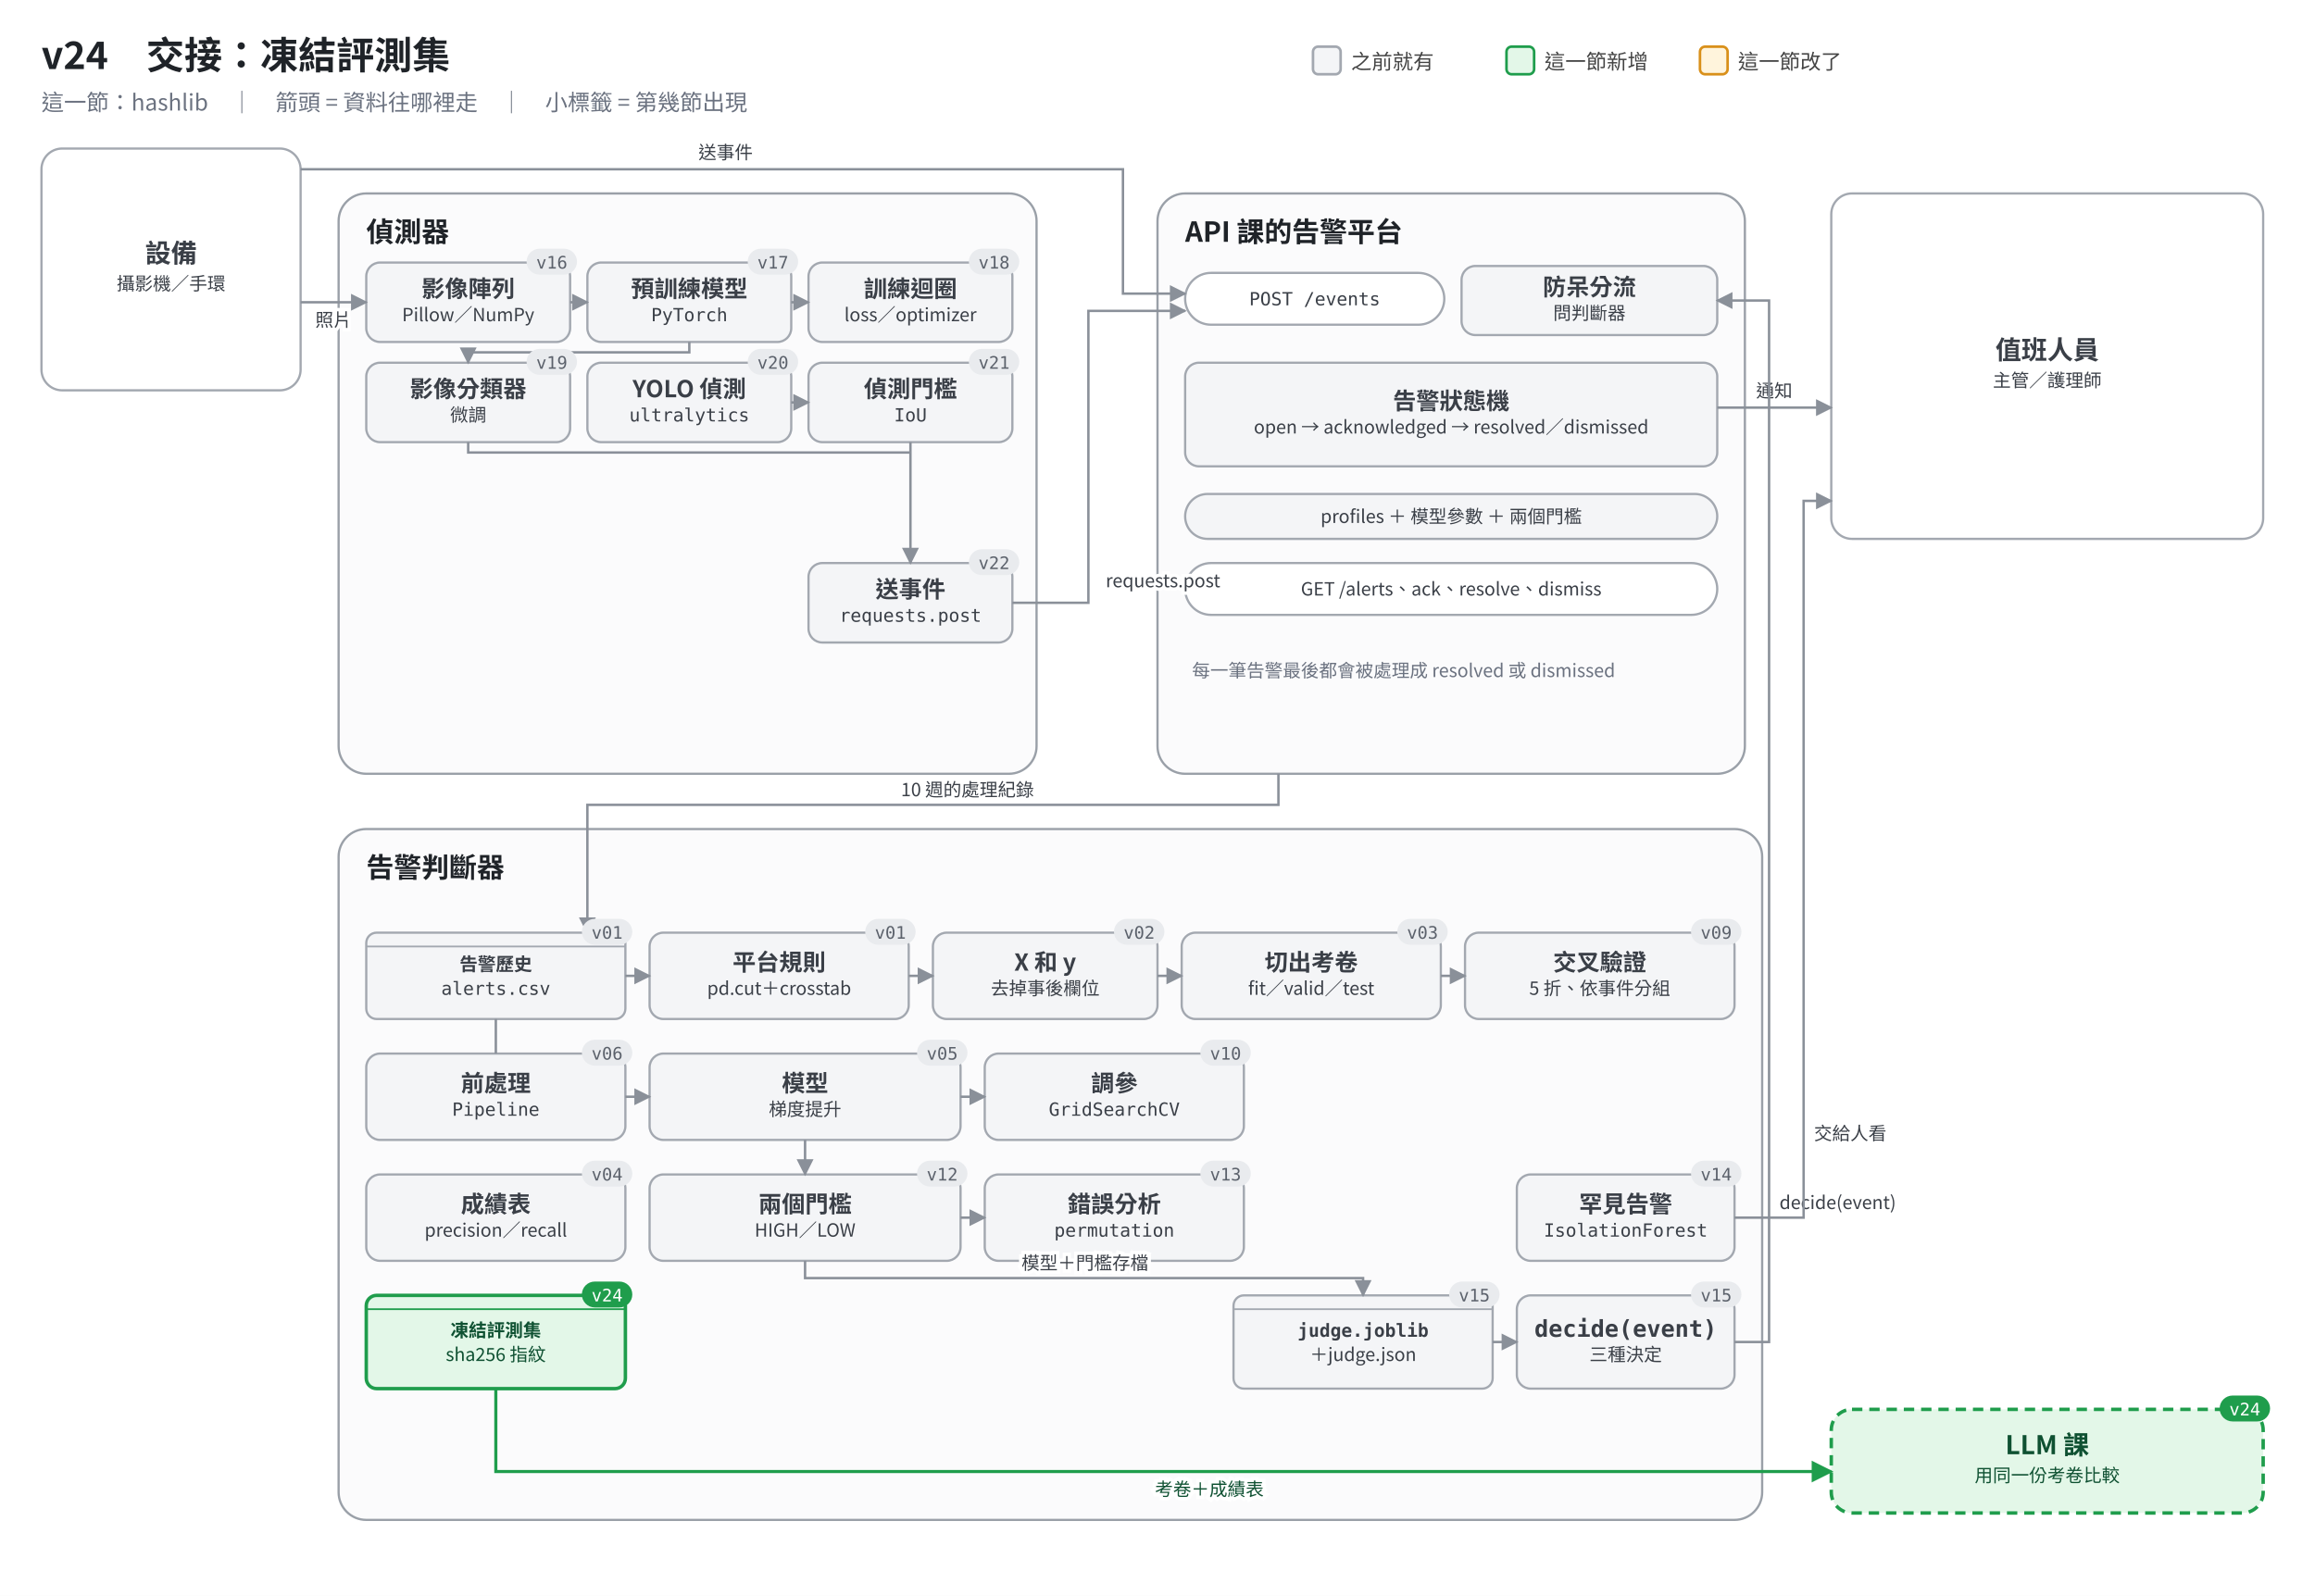
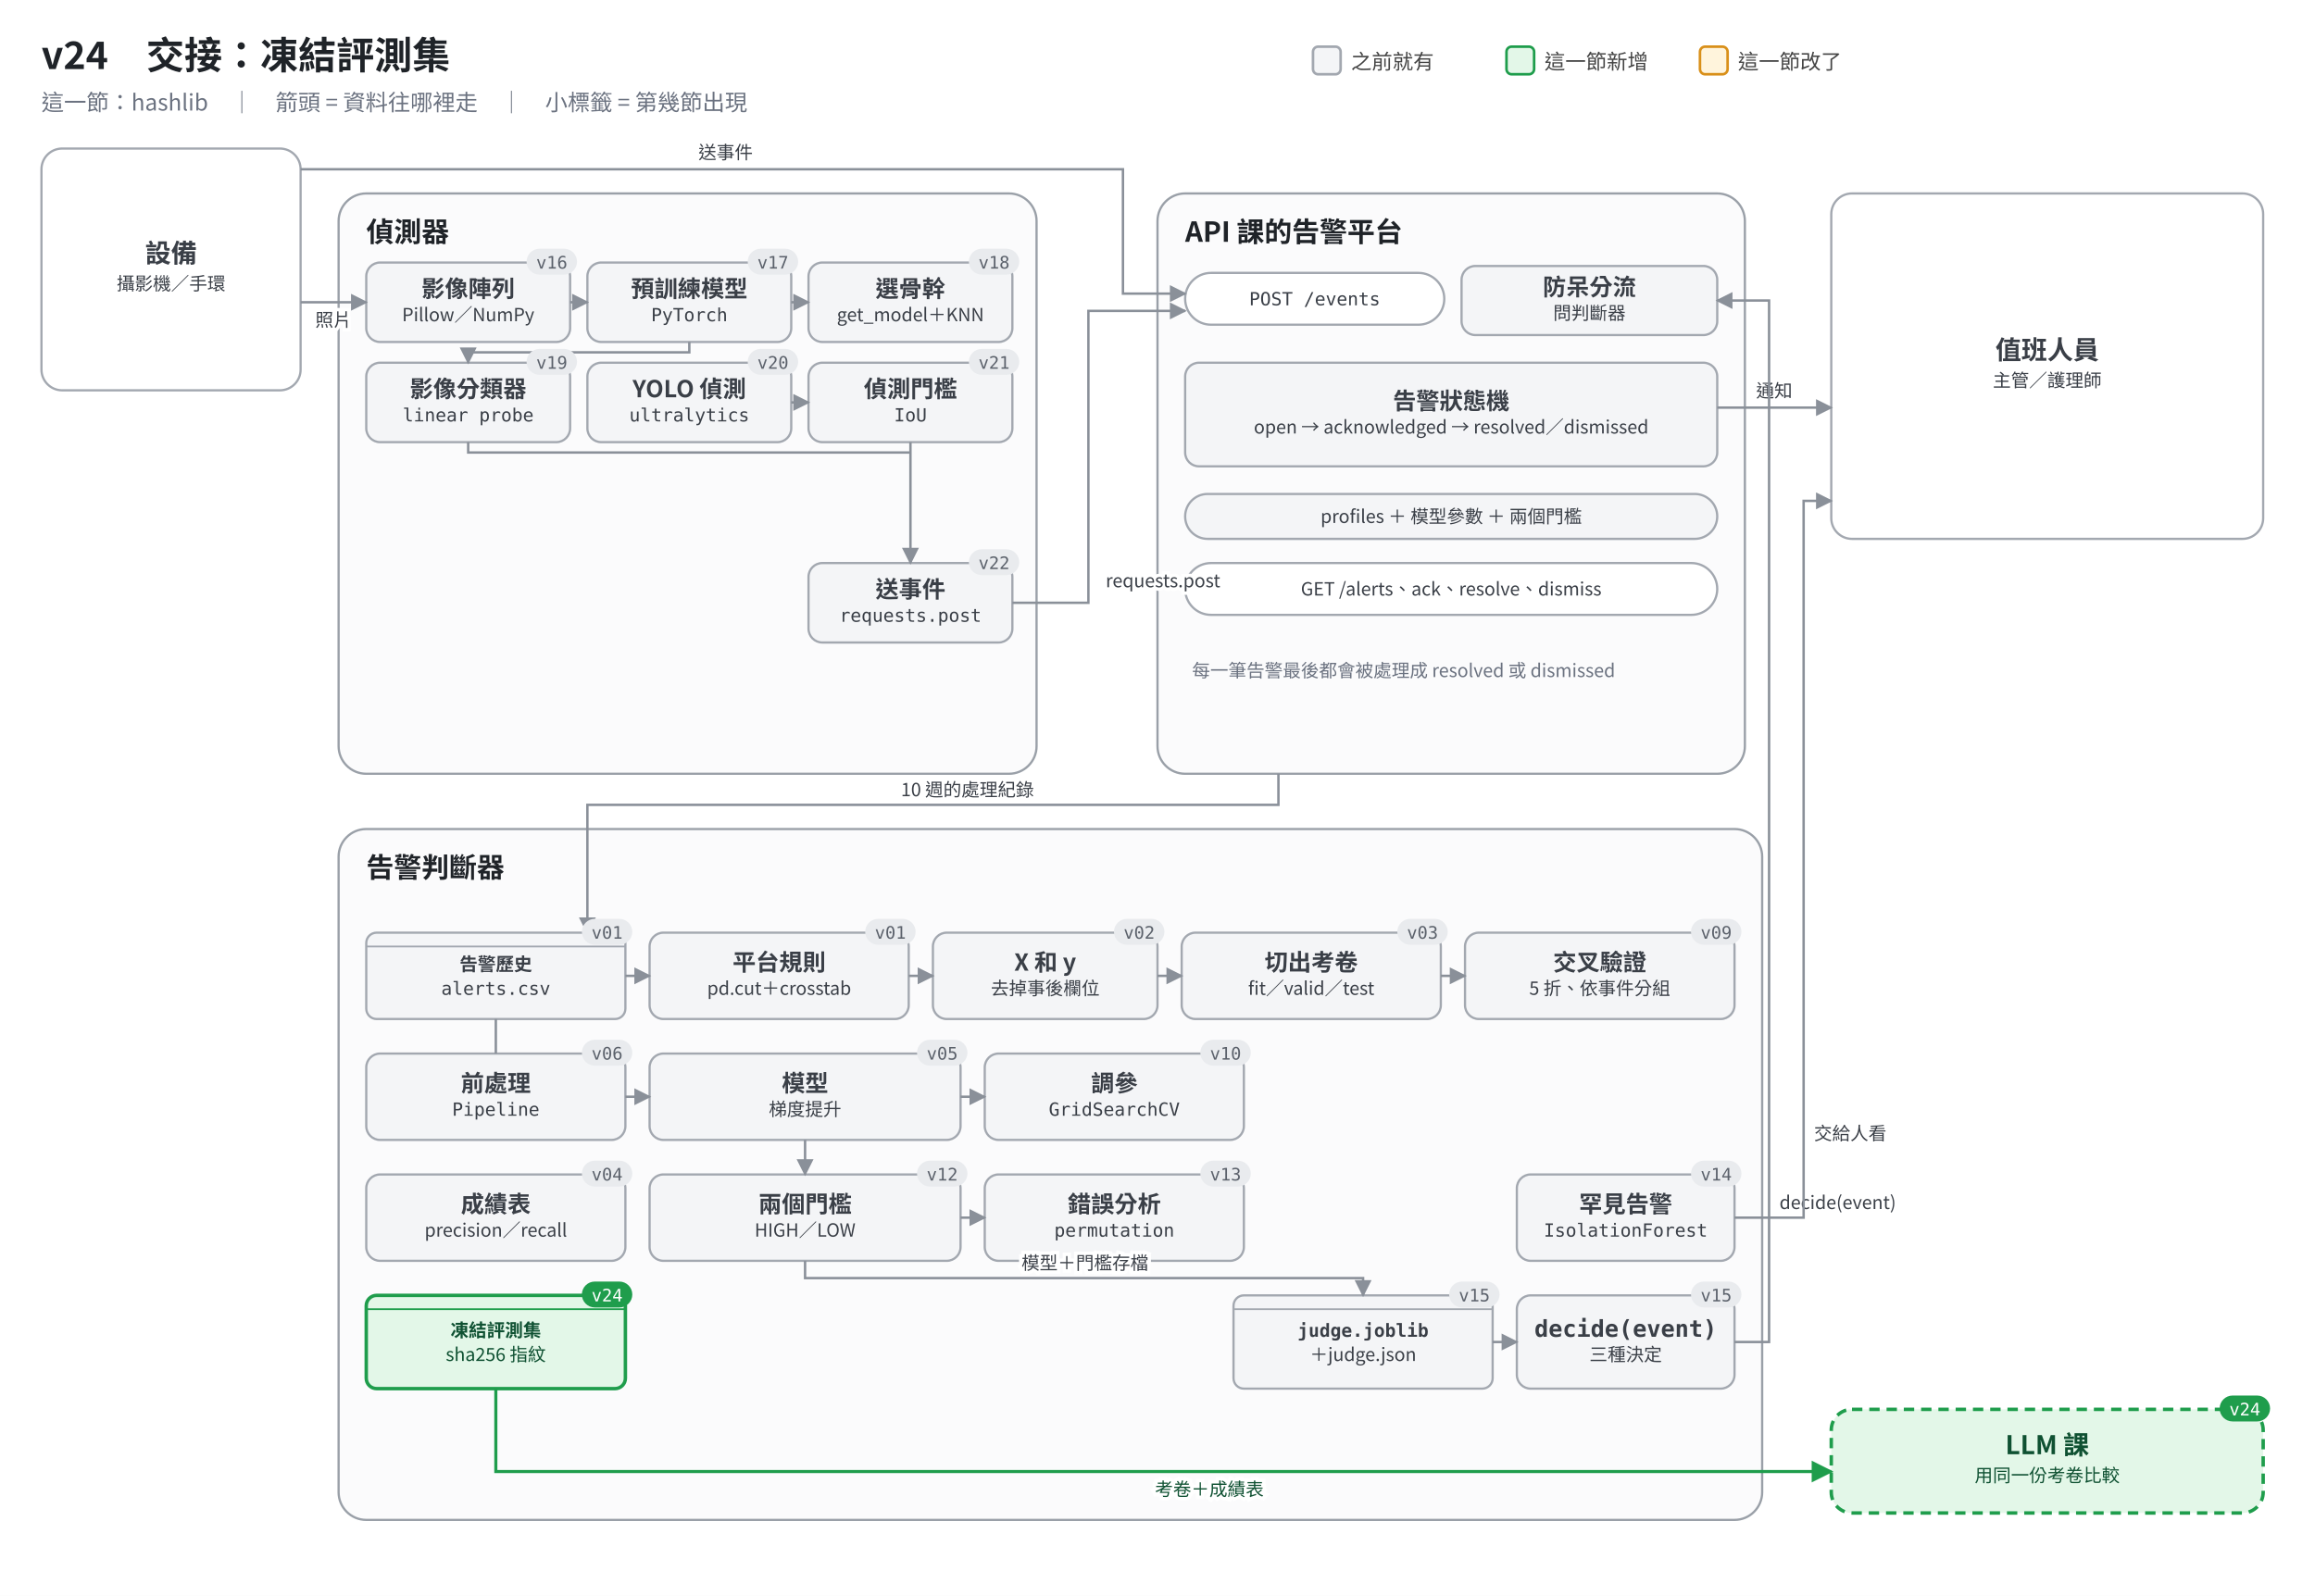
<svg xmlns="http://www.w3.org/2000/svg" viewBox="0 0 1340 924" width="1340" height="924">
  <defs>
    <marker id="arr-old" viewBox="0 0 10 10" refX="9" refY="5" markerWidth="7" markerHeight="7" orient="auto-start-reverse">
      <path d="M0,0 L10,5 L0,10 z" fill="#8a9099" />
    </marker>
    <marker id="arr-new" viewBox="0 0 10 10" refX="9" refY="5" markerWidth="7" markerHeight="7" orient="auto-start-reverse">
      <path d="M0,0 L10,5 L0,10 z" fill="#1f9d4c" />
    </marker>
    <marker id="arr-changed" viewBox="0 0 10 10" refX="9" refY="5" markerWidth="7" markerHeight="7" orient="auto-start-reverse">
      <path d="M0,0 L10,5 L0,10 z" fill="#d9901a" />
    </marker>
    <marker id="arr-error" viewBox="0 0 10 10" refX="9" refY="5" markerWidth="7" markerHeight="7" orient="auto-start-reverse">
      <path d="M0,0 L10,5 L0,10 z" fill="#d33a3a" />
    </marker>
  </defs>
  <rect width="1340" height="924" fill="#ffffff" />
  <text x="24" y="40" font-family="'PingFang TC','Noto Sans TC','Noto Sans CJK TC','Microsoft JhengHei',sans-serif" font-size="22" fill="#1f2328" font-weight="bold" text-anchor="start">v24　交接：凍結評測集</text>
  <text x="24" y="64" font-family="'PingFang TC','Noto Sans TC','Noto Sans CJK TC','Microsoft JhengHei',sans-serif" font-size="13" fill="#6b7280" font-weight="normal" text-anchor="start">這一節：hashlib　｜　箭頭 = 資料往哪裡走　｜　小標籤 = 第幾節出現</text>
  <rect x="760" y="27" width="16" height="16" rx="3" fill="#f4f5f7" stroke="#a3a8b0" stroke-width="1.5" />
  <text x="782" y="40" font-family="'PingFang TC','Noto Sans TC','Noto Sans CJK TC','Microsoft JhengHei',sans-serif" font-size="12" fill="#444" font-weight="normal" text-anchor="start">之前就有</text>
  <rect x="872" y="27" width="16" height="16" rx="3" fill="#e3f7e8" stroke="#1f9d4c" stroke-width="1.5" />
  <text x="894" y="40" font-family="'PingFang TC','Noto Sans TC','Noto Sans CJK TC','Microsoft JhengHei',sans-serif" font-size="12" fill="#444" font-weight="normal" text-anchor="start">這一節新增</text>
  <rect x="984" y="27" width="16" height="16" rx="3" fill="#fff4dc" stroke="#d9901a" stroke-width="1.5" />
  <text x="1006" y="40" font-family="'PingFang TC','Noto Sans TC','Noto Sans CJK TC','Microsoft JhengHei',sans-serif" font-size="12" fill="#444" font-weight="normal" text-anchor="start">這一節改了</text>
  <rect x="670" y="112" width="340" height="336" rx="16" fill="#fbfbfc" stroke="#9aa0a8" stroke-width="1.3" />
  <text x="686" y="140" font-family="'PingFang TC','Noto Sans TC','Noto Sans CJK TC','Microsoft JhengHei',sans-serif" font-size="16" fill="#1f2328" font-weight="bold" text-anchor="start">API 課的告警平台</text>
  <rect x="196" y="112" width="404" height="336" rx="16" fill="#fbfbfc" stroke="#9aa0a8" stroke-width="1.3" />
  <text x="212" y="140" font-family="'PingFang TC','Noto Sans TC','Noto Sans CJK TC','Microsoft JhengHei',sans-serif" font-size="16" fill="#1f2328" font-weight="bold" text-anchor="start">偵測器</text>
  <rect x="196" y="480" width="824" height="400" rx="16" fill="#fbfbfc" stroke="#9aa0a8" stroke-width="1.3" />
  <text x="212" y="508" font-family="'PingFang TC','Noto Sans TC','Noto Sans CJK TC','Microsoft JhengHei',sans-serif" font-size="16" fill="#1f2328" font-weight="bold" text-anchor="start">告警判斷器</text>
  <rect x="24" y="86" width="150" height="140" rx="12" fill="#ffffff" stroke="#a3a8b0" stroke-width="1.3" />
  <text x="99" y="152" font-family="'PingFang TC','Noto Sans TC','Noto Sans CJK TC','Microsoft JhengHei',sans-serif" font-size="15" fill="#3a3f47" font-weight="bold" text-anchor="middle">設備</text>
  <text x="99" y="168" font-family="'PingFang TC','Noto Sans TC','Noto Sans CJK TC','Microsoft JhengHei',sans-serif" font-size="10.5" fill="#3a3f47" font-weight="normal" text-anchor="middle">攝影機／手環</text>
  <rect x="212" y="152" width="118" height="46" rx="8" fill="#f4f5f7" stroke="#a3a8b0" stroke-width="1.3" />
  <text x="271" y="172" font-family="'PingFang TC','Noto Sans TC','Noto Sans CJK TC','Microsoft JhengHei',sans-serif" font-size="13.5" fill="#3a3f47" font-weight="bold" text-anchor="middle">影像陣列</text>
  <text x="271" y="186" font-family="'PingFang TC','Noto Sans TC','Noto Sans CJK TC','Microsoft JhengHei',sans-serif" font-size="10.5" fill="#3a3f47" font-weight="normal" text-anchor="middle">Pillow／NumPy</text>
  <rect x="340" y="152" width="118" height="46" rx="8" fill="#f4f5f7" stroke="#a3a8b0" stroke-width="1.3" />
  <text x="399" y="172" font-family="'PingFang TC','Noto Sans TC','Noto Sans CJK TC','Microsoft JhengHei',sans-serif" font-size="13.5" fill="#3a3f47" font-weight="bold" text-anchor="middle">預訓練模型</text>
  <text x="399" y="186" font-family="'SF Mono',Menlo,Consolas,'DejaVu Sans Mono',monospace" font-size="10.5" fill="#3a3f47" font-weight="normal" text-anchor="middle">PyTorch</text>
  <rect x="468" y="152" width="118" height="46" rx="8" fill="#f4f5f7" stroke="#a3a8b0" stroke-width="1.3" />
-   <text x="527" y="172" font-family="'PingFang TC','Noto Sans TC','Noto Sans CJK TC','Microsoft JhengHei',sans-serif" font-size="13.5" fill="#3a3f47" font-weight="bold" text-anchor="middle">訓練迴圈</text>
-   <text x="527" y="186" font-family="'PingFang TC','Noto Sans TC','Noto Sans CJK TC','Microsoft JhengHei',sans-serif" font-size="10.5" fill="#3a3f47" font-weight="normal" text-anchor="middle">loss／optimizer</text>
+   <text x="527" y="172" font-family="'PingFang TC','Noto Sans TC','Noto Sans CJK TC','Microsoft JhengHei',sans-serif" font-size="13.5" fill="#3a3f47" font-weight="bold" text-anchor="middle">選骨幹</text>
+   <text x="527" y="186" font-family="'PingFang TC','Noto Sans TC','Noto Sans CJK TC','Microsoft JhengHei',sans-serif" font-size="10.5" fill="#3a3f47" font-weight="normal" text-anchor="middle">get_model＋KNN</text>
  <rect x="212" y="210" width="118" height="46" rx="8" fill="#f4f5f7" stroke="#a3a8b0" stroke-width="1.3" />
  <text x="271" y="230" font-family="'PingFang TC','Noto Sans TC','Noto Sans CJK TC','Microsoft JhengHei',sans-serif" font-size="13.5" fill="#3a3f47" font-weight="bold" text-anchor="middle">影像分類器</text>
-   <text x="271" y="244" font-family="'PingFang TC','Noto Sans TC','Noto Sans CJK TC','Microsoft JhengHei',sans-serif" font-size="10.5" fill="#3a3f47" font-weight="normal" text-anchor="middle">微調</text>
+   <text x="271" y="244" font-family="'SF Mono',Menlo,Consolas,'DejaVu Sans Mono',monospace" font-size="10.5" fill="#3a3f47" font-weight="normal" text-anchor="middle">linear probe</text>
  <rect x="340" y="210" width="118" height="46" rx="8" fill="#f4f5f7" stroke="#a3a8b0" stroke-width="1.3" />
  <text x="399" y="230" font-family="'PingFang TC','Noto Sans TC','Noto Sans CJK TC','Microsoft JhengHei',sans-serif" font-size="13.5" fill="#3a3f47" font-weight="bold" text-anchor="middle">YOLO 偵測</text>
  <text x="399" y="244" font-family="'SF Mono',Menlo,Consolas,'DejaVu Sans Mono',monospace" font-size="10.5" fill="#3a3f47" font-weight="normal" text-anchor="middle">ultralytics</text>
  <rect x="468" y="210" width="118" height="46" rx="8" fill="#f4f5f7" stroke="#a3a8b0" stroke-width="1.3" />
  <text x="527" y="230" font-family="'PingFang TC','Noto Sans TC','Noto Sans CJK TC','Microsoft JhengHei',sans-serif" font-size="13.5" fill="#3a3f47" font-weight="bold" text-anchor="middle">偵測門檻</text>
  <text x="527" y="244" font-family="'SF Mono',Menlo,Consolas,'DejaVu Sans Mono',monospace" font-size="10.5" fill="#3a3f47" font-weight="normal" text-anchor="middle">IoU</text>
  <rect x="468" y="326" width="118" height="46" rx="8" fill="#f4f5f7" stroke="#a3a8b0" stroke-width="1.3" />
  <text x="527" y="346" font-family="'PingFang TC','Noto Sans TC','Noto Sans CJK TC','Microsoft JhengHei',sans-serif" font-size="13.5" fill="#3a3f47" font-weight="bold" text-anchor="middle">送事件</text>
  <text x="527" y="360" font-family="'SF Mono',Menlo,Consolas,'DejaVu Sans Mono',monospace" font-size="10.5" fill="#3a3f47" font-weight="normal" text-anchor="middle">requests.post</text>
  <rect x="686" y="158" width="150" height="30" rx="15" fill="#ffffff" stroke="#a3a8b0" stroke-width="1.3" />
  <text x="761" y="176.78" font-family="'SF Mono',Menlo,Consolas,'DejaVu Sans Mono',monospace" font-size="10.5" fill="#3a3f47" font-weight="normal" text-anchor="middle">POST /events</text>
  <rect x="846" y="154" width="148" height="40" rx="8" fill="#f4f5f7" stroke="#a3a8b0" stroke-width="1.3" />
  <text x="920" y="171" font-family="'PingFang TC','Noto Sans TC','Noto Sans CJK TC','Microsoft JhengHei',sans-serif" font-size="13.5" fill="#3a3f47" font-weight="bold" text-anchor="middle">防呆分流</text>
  <text x="920" y="185" font-family="'PingFang TC','Noto Sans TC','Noto Sans CJK TC','Microsoft JhengHei',sans-serif" font-size="10.5" fill="#3a3f47" font-weight="normal" text-anchor="middle">問判斷器</text>
  <rect x="686" y="210" width="308" height="60" rx="8" fill="#f4f5f7" stroke="#a3a8b0" stroke-width="1.3" />
  <text x="840" y="237" font-family="'PingFang TC','Noto Sans TC','Noto Sans CJK TC','Microsoft JhengHei',sans-serif" font-size="13.5" fill="#3a3f47" font-weight="bold" text-anchor="middle">告警狀態機</text>
  <text x="840" y="251" font-family="'PingFang TC','Noto Sans TC','Noto Sans CJK TC','Microsoft JhengHei',sans-serif" font-size="10.5" fill="#3a3f47" font-weight="normal" text-anchor="middle">open → acknowledged → resolved／dismissed</text>
  <rect x="686" y="286" width="308" height="26" rx="13" fill="#f4f5f7" stroke="#a3a8b0" stroke-width="1.3" />
  <text x="840" y="302.78" font-family="'PingFang TC','Noto Sans TC','Noto Sans CJK TC','Microsoft JhengHei',sans-serif" font-size="10.5" fill="#3a3f47" font-weight="normal" text-anchor="middle">profiles ＋ 模型參數 ＋ 兩個門檻</text>
  <rect x="686" y="326" width="308" height="30" rx="15" fill="#ffffff" stroke="#a3a8b0" stroke-width="1.3" />
  <text x="840" y="344.78" font-family="'PingFang TC','Noto Sans TC','Noto Sans CJK TC','Microsoft JhengHei',sans-serif" font-size="10.5" fill="#3a3f47" font-weight="normal" text-anchor="middle">GET /alerts、ack、resolve、dismiss</text>
  <text x="690" y="392" font-family="'PingFang TC','Noto Sans TC','Noto Sans CJK TC','Microsoft JhengHei',sans-serif" font-size="10.5" fill="#6b7280" font-weight="normal" text-anchor="start">每一筆告警最後都會被處理成 resolved 或 dismissed</text>
  <rect x="1060" y="112" width="250" height="200" rx="12" fill="#ffffff" stroke="#a3a8b0" stroke-width="1.3" />
  <text x="1185" y="208" font-family="'PingFang TC','Noto Sans TC','Noto Sans CJK TC','Microsoft JhengHei',sans-serif" font-size="15" fill="#3a3f47" font-weight="bold" text-anchor="middle">值班人員</text>
  <text x="1185" y="224" font-family="'PingFang TC','Noto Sans TC','Noto Sans CJK TC','Microsoft JhengHei',sans-serif" font-size="10.5" fill="#3a3f47" font-weight="normal" text-anchor="middle">主管／護理師</text>
  <rect x="1060" y="816" width="250" height="60" rx="12" fill="#e3f7e8" stroke="#1f9d4c" stroke-width="2" stroke-dasharray="6 4" />
  <text x="1185" y="842" font-family="'PingFang TC','Noto Sans TC','Noto Sans CJK TC','Microsoft JhengHei',sans-serif" font-size="15" fill="#0f5132" font-weight="bold" text-anchor="middle">LLM 課</text>
  <text x="1185" y="858" font-family="'PingFang TC','Noto Sans TC','Noto Sans CJK TC','Microsoft JhengHei',sans-serif" font-size="10.5" fill="#0f5132" font-weight="normal" text-anchor="middle">用同一份考卷比較</text>
  <rect x="212" y="540" width="150" height="50" rx="6" fill="#f4f5f7" stroke="#a3a8b0" stroke-width="1.3" />
  <path d="M212,548 h150" stroke="#a3a8b0" stroke-width="1" />
  <text x="287" y="562" font-family="'PingFang TC','Noto Sans TC','Noto Sans CJK TC','Microsoft JhengHei',sans-serif" font-size="10.5" fill="#3a3f47" font-weight="bold" text-anchor="middle">告警歷史</text>
  <text x="287" y="576" font-family="'SF Mono',Menlo,Consolas,'DejaVu Sans Mono',monospace" font-size="10.5" fill="#3a3f47" font-weight="normal" text-anchor="middle">alerts.csv</text>
  <rect x="376" y="540" width="150" height="50" rx="8" fill="#f4f5f7" stroke="#a3a8b0" stroke-width="1.3" />
  <text x="451" y="562" font-family="'PingFang TC','Noto Sans TC','Noto Sans CJK TC','Microsoft JhengHei',sans-serif" font-size="13.5" fill="#3a3f47" font-weight="bold" text-anchor="middle">平台規則</text>
  <text x="451" y="576" font-family="'PingFang TC','Noto Sans TC','Noto Sans CJK TC','Microsoft JhengHei',sans-serif" font-size="10.5" fill="#3a3f47" font-weight="normal" text-anchor="middle">pd.cut＋crosstab</text>
  <rect x="540" y="540" width="130" height="50" rx="8" fill="#f4f5f7" stroke="#a3a8b0" stroke-width="1.3" />
  <text x="605" y="562" font-family="'PingFang TC','Noto Sans TC','Noto Sans CJK TC','Microsoft JhengHei',sans-serif" font-size="13.5" fill="#3a3f47" font-weight="bold" text-anchor="middle">X 和 y</text>
  <text x="605" y="576" font-family="'PingFang TC','Noto Sans TC','Noto Sans CJK TC','Microsoft JhengHei',sans-serif" font-size="10.5" fill="#3a3f47" font-weight="normal" text-anchor="middle">去掉事後欄位</text>
  <rect x="684" y="540" width="150" height="50" rx="8" fill="#f4f5f7" stroke="#a3a8b0" stroke-width="1.3" />
  <text x="759" y="562" font-family="'PingFang TC','Noto Sans TC','Noto Sans CJK TC','Microsoft JhengHei',sans-serif" font-size="13.5" fill="#3a3f47" font-weight="bold" text-anchor="middle">切出考卷</text>
  <text x="759" y="576" font-family="'PingFang TC','Noto Sans TC','Noto Sans CJK TC','Microsoft JhengHei',sans-serif" font-size="10.5" fill="#3a3f47" font-weight="normal" text-anchor="middle">fit／valid／test</text>
  <rect x="848" y="540" width="156" height="50" rx="8" fill="#f4f5f7" stroke="#a3a8b0" stroke-width="1.3" />
  <text x="926" y="562" font-family="'PingFang TC','Noto Sans TC','Noto Sans CJK TC','Microsoft JhengHei',sans-serif" font-size="13.5" fill="#3a3f47" font-weight="bold" text-anchor="middle">交叉驗證</text>
  <text x="926" y="576" font-family="'PingFang TC','Noto Sans TC','Noto Sans CJK TC','Microsoft JhengHei',sans-serif" font-size="10.5" fill="#3a3f47" font-weight="normal" text-anchor="middle">5 折、依事件分組</text>
  <rect x="212" y="610" width="150" height="50" rx="8" fill="#f4f5f7" stroke="#a3a8b0" stroke-width="1.3" />
  <text x="287" y="632" font-family="'PingFang TC','Noto Sans TC','Noto Sans CJK TC','Microsoft JhengHei',sans-serif" font-size="13.5" fill="#3a3f47" font-weight="bold" text-anchor="middle">前處理</text>
  <text x="287" y="646" font-family="'SF Mono',Menlo,Consolas,'DejaVu Sans Mono',monospace" font-size="10.5" fill="#3a3f47" font-weight="normal" text-anchor="middle">Pipeline</text>
  <rect x="376" y="610" width="180" height="50" rx="8" fill="#f4f5f7" stroke="#a3a8b0" stroke-width="1.3" />
  <text x="466" y="632" font-family="'PingFang TC','Noto Sans TC','Noto Sans CJK TC','Microsoft JhengHei',sans-serif" font-size="13.5" fill="#3a3f47" font-weight="bold" text-anchor="middle">模型</text>
  <text x="466" y="646" font-family="'PingFang TC','Noto Sans TC','Noto Sans CJK TC','Microsoft JhengHei',sans-serif" font-size="10.5" fill="#3a3f47" font-weight="normal" text-anchor="middle">梯度提升</text>
  <rect x="570" y="610" width="150" height="50" rx="8" fill="#f4f5f7" stroke="#a3a8b0" stroke-width="1.3" />
  <text x="645" y="632" font-family="'PingFang TC','Noto Sans TC','Noto Sans CJK TC','Microsoft JhengHei',sans-serif" font-size="13.5" fill="#3a3f47" font-weight="bold" text-anchor="middle">調參</text>
  <text x="645" y="646" font-family="'SF Mono',Menlo,Consolas,'DejaVu Sans Mono',monospace" font-size="10.5" fill="#3a3f47" font-weight="normal" text-anchor="middle">GridSearchCV</text>
  <rect x="212" y="680" width="150" height="50" rx="8" fill="#f4f5f7" stroke="#a3a8b0" stroke-width="1.3" />
  <text x="287" y="702" font-family="'PingFang TC','Noto Sans TC','Noto Sans CJK TC','Microsoft JhengHei',sans-serif" font-size="13.5" fill="#3a3f47" font-weight="bold" text-anchor="middle">成績表</text>
  <text x="287" y="716" font-family="'PingFang TC','Noto Sans TC','Noto Sans CJK TC','Microsoft JhengHei',sans-serif" font-size="10.5" fill="#3a3f47" font-weight="normal" text-anchor="middle">precision／recall</text>
  <rect x="376" y="680" width="180" height="50" rx="8" fill="#f4f5f7" stroke="#a3a8b0" stroke-width="1.3" />
  <text x="466" y="702" font-family="'PingFang TC','Noto Sans TC','Noto Sans CJK TC','Microsoft JhengHei',sans-serif" font-size="13.5" fill="#3a3f47" font-weight="bold" text-anchor="middle">兩個門檻</text>
  <text x="466" y="716" font-family="'PingFang TC','Noto Sans TC','Noto Sans CJK TC','Microsoft JhengHei',sans-serif" font-size="10.5" fill="#3a3f47" font-weight="normal" text-anchor="middle">HIGH／LOW</text>
  <rect x="570" y="680" width="150" height="50" rx="8" fill="#f4f5f7" stroke="#a3a8b0" stroke-width="1.3" />
  <text x="645" y="702" font-family="'PingFang TC','Noto Sans TC','Noto Sans CJK TC','Microsoft JhengHei',sans-serif" font-size="13.5" fill="#3a3f47" font-weight="bold" text-anchor="middle">錯誤分析</text>
  <text x="645" y="716" font-family="'SF Mono',Menlo,Consolas,'DejaVu Sans Mono',monospace" font-size="10.5" fill="#3a3f47" font-weight="normal" text-anchor="middle">permutation</text>
  <rect x="878" y="680" width="126" height="50" rx="8" fill="#f4f5f7" stroke="#a3a8b0" stroke-width="1.3" />
  <text x="941" y="702" font-family="'PingFang TC','Noto Sans TC','Noto Sans CJK TC','Microsoft JhengHei',sans-serif" font-size="13.5" fill="#3a3f47" font-weight="bold" text-anchor="middle">罕見告警</text>
  <text x="941" y="716" font-family="'SF Mono',Menlo,Consolas,'DejaVu Sans Mono',monospace" font-size="10.5" fill="#3a3f47" font-weight="normal" text-anchor="middle">IsolationForest</text>
  <rect x="212" y="750" width="150" height="54" rx="6" fill="#e3f7e8" stroke="#1f9d4c" stroke-width="2" />
  <path d="M212,758 h150" stroke="#1f9d4c" stroke-width="1" />
  <text x="287" y="774" font-family="'PingFang TC','Noto Sans TC','Noto Sans CJK TC','Microsoft JhengHei',sans-serif" font-size="10.5" fill="#0f5132" font-weight="bold" text-anchor="middle">凍結評測集</text>
  <text x="287" y="788" font-family="'PingFang TC','Noto Sans TC','Noto Sans CJK TC','Microsoft JhengHei',sans-serif" font-size="10.5" fill="#0f5132" font-weight="normal" text-anchor="middle">sha256 指紋</text>
  <rect x="714" y="750" width="150" height="54" rx="6" fill="#f4f5f7" stroke="#a3a8b0" stroke-width="1.3" />
  <path d="M714,758 h150" stroke="#a3a8b0" stroke-width="1" />
  <text x="789" y="774" font-family="'SF Mono',Menlo,Consolas,'DejaVu Sans Mono',monospace" font-size="10.5" fill="#3a3f47" font-weight="bold" text-anchor="middle">judge.joblib</text>
  <text x="789" y="788" font-family="'PingFang TC','Noto Sans TC','Noto Sans CJK TC','Microsoft JhengHei',sans-serif" font-size="10.5" fill="#3a3f47" font-weight="normal" text-anchor="middle">＋judge.json</text>
  <rect x="878" y="750" width="126" height="54" rx="8" fill="#f4f5f7" stroke="#a3a8b0" stroke-width="1.3" />
  <text x="941" y="774" font-family="'SF Mono',Menlo,Consolas,'DejaVu Sans Mono',monospace" font-size="13.5" fill="#3a3f47" font-weight="bold" text-anchor="middle">decide(event)</text>
  <text x="941" y="788" font-family="'PingFang TC','Noto Sans TC','Noto Sans CJK TC','Microsoft JhengHei',sans-serif" font-size="10.5" fill="#3a3f47" font-weight="normal" text-anchor="middle">三種決定</text>
  <polyline points="174,98 650,98 650,170 686,170" fill="none" stroke="#8a9099" stroke-width="1.4" marker-end="url(#arr-old)" />
  <text x="420" y="92" font-family="'PingFang TC','Noto Sans TC','Noto Sans CJK TC','Microsoft JhengHei',sans-serif" font-size="10.5" fill="#3a3f47" text-anchor="middle" stroke="#fff" stroke-width="4" paint-order="stroke">送事件</text>
  <polyline points="174,175 212,175" fill="none" stroke="#8a9099" stroke-width="1.4" marker-end="url(#arr-old)" />
  <text x="193" y="189" font-family="'PingFang TC','Noto Sans TC','Noto Sans CJK TC','Microsoft JhengHei',sans-serif" font-size="10.5" fill="#3a3f47" text-anchor="middle" stroke="#fff" stroke-width="4" paint-order="stroke">照片</text>
  <polyline points="330,175 340,175" fill="none" stroke="#8a9099" stroke-width="1.4" marker-end="url(#arr-old)" />
  <polyline points="458,175 468,175" fill="none" stroke="#8a9099" stroke-width="1.4" marker-end="url(#arr-old)" />
  <polyline points="399,198 399,204 271,204 271,210" fill="none" stroke="#8a9099" stroke-width="1.4" marker-end="url(#arr-old)" />
  <polyline points="458,233 468,233" fill="none" stroke="#8a9099" stroke-width="1.4" marker-end="url(#arr-old)" />
  <polyline points="271,256 271,262 527,262" fill="none" stroke="#8a9099" stroke-width="1.4" />
  <polyline points="527,256 527,326" fill="none" stroke="#8a9099" stroke-width="1.4" marker-end="url(#arr-old)" />
  <polyline points="586,349 630,349 630,180 686,180" fill="none" stroke="#8a9099" stroke-width="1.4" marker-end="url(#arr-old)" />
  <text x="640" y="340" font-family="'PingFang TC','Noto Sans TC','Noto Sans CJK TC','Microsoft JhengHei',sans-serif" font-size="10.5" fill="#3a3f47" text-anchor="start" stroke="#fff" stroke-width="4" paint-order="stroke">requests.post</text>
  <polyline points="994,236 1060,236" fill="none" stroke="#8a9099" stroke-width="1.4" marker-end="url(#arr-old)" />
  <text x="1027" y="230" font-family="'PingFang TC','Noto Sans TC','Noto Sans CJK TC','Microsoft JhengHei',sans-serif" font-size="10.5" fill="#3a3f47" text-anchor="middle" stroke="#fff" stroke-width="4" paint-order="stroke">通知</text>
  <polyline points="740,448 740,466 340,466 340,540" fill="none" stroke="#8a9099" stroke-width="1.4" marker-end="url(#arr-old)" />
  <text x="560" y="461" font-family="'PingFang TC','Noto Sans TC','Noto Sans CJK TC','Microsoft JhengHei',sans-serif" font-size="10.5" fill="#3a3f47" text-anchor="middle" stroke="#fff" stroke-width="4" paint-order="stroke">10 週的處理紀錄</text>
  <polyline points="362,565 376,565" fill="none" stroke="#8a9099" stroke-width="1.4" marker-end="url(#arr-old)" />
  <polyline points="526,565 540,565" fill="none" stroke="#8a9099" stroke-width="1.4" marker-end="url(#arr-old)" />
  <polyline points="670,565 684,565" fill="none" stroke="#8a9099" stroke-width="1.4" marker-end="url(#arr-old)" />
  <polyline points="834,565 848,565" fill="none" stroke="#8a9099" stroke-width="1.4" marker-end="url(#arr-old)" />
  <polyline points="362,635 376,635" fill="none" stroke="#8a9099" stroke-width="1.4" marker-end="url(#arr-old)" />
  <polyline points="556,635 570,635" fill="none" stroke="#8a9099" stroke-width="1.4" marker-end="url(#arr-old)" />
  <polyline points="287,610 287,590" fill="none" stroke="#8a9099" stroke-width="1.4" />
  <polyline points="466,660 466,680" fill="none" stroke="#8a9099" stroke-width="1.4" marker-end="url(#arr-old)" />
  <polyline points="556,705 570,705" fill="none" stroke="#8a9099" stroke-width="1.4" marker-end="url(#arr-old)" />
  <polyline points="466,730 466,740 789,740 789,750" fill="none" stroke="#8a9099" stroke-width="1.4" marker-end="url(#arr-old)" />
  <text x="628" y="735" font-family="'PingFang TC','Noto Sans TC','Noto Sans CJK TC','Microsoft JhengHei',sans-serif" font-size="10.5" fill="#3a3f47" text-anchor="middle" stroke="#fff" stroke-width="4" paint-order="stroke">模型＋門檻存檔</text>
  <polyline points="864,777 878,777" fill="none" stroke="#8a9099" stroke-width="1.4" marker-end="url(#arr-old)" />
  <polyline points="1004,777 1024,777 1024,174 994,174" fill="none" stroke="#8a9099" stroke-width="1.4" marker-end="url(#arr-old)" />
  <text x="1030" y="700" font-family="'PingFang TC','Noto Sans TC','Noto Sans CJK TC','Microsoft JhengHei',sans-serif" font-size="10.5" fill="#3a3f47" text-anchor="start" stroke="#fff" stroke-width="4" paint-order="stroke">decide(event)</text>
  <polyline points="1004,705 1044,705 1044,290 1060,290" fill="none" stroke="#8a9099" stroke-width="1.4" marker-end="url(#arr-old)" />
  <text x="1050" y="660" font-family="'PingFang TC','Noto Sans TC','Noto Sans CJK TC','Microsoft JhengHei',sans-serif" font-size="10.5" fill="#3a3f47" text-anchor="start" stroke="#fff" stroke-width="4" paint-order="stroke">交給人看</text>
  <polyline points="287,804 287,852 1060,852" fill="none" stroke="#1f9d4c" stroke-width="1.8" marker-end="url(#arr-new)" />
  <text x="700" y="866" font-family="'PingFang TC','Noto Sans TC','Noto Sans CJK TC','Microsoft JhengHei',sans-serif" font-size="10.5" fill="#0f5132" text-anchor="middle" stroke="#fff" stroke-width="4" paint-order="stroke">考卷＋成績表</text>
  <rect x="304.8" y="144" width="29.2" height="15" rx="7.5" fill="#e9ebee" />
  <text x="319.4" y="155.5" font-family="'SF Mono',Menlo,Consolas,'DejaVu Sans Mono',monospace" font-size="10" fill="#5b616b" font-weight="normal" text-anchor="middle">v16</text>
  <rect x="432.8" y="144" width="29.2" height="15" rx="7.5" fill="#e9ebee" />
  <text x="447.4" y="155.5" font-family="'SF Mono',Menlo,Consolas,'DejaVu Sans Mono',monospace" font-size="10" fill="#5b616b" font-weight="normal" text-anchor="middle">v17</text>
  <rect x="560.8" y="144" width="29.2" height="15" rx="7.5" fill="#e9ebee" />
  <text x="575.4" y="155.5" font-family="'SF Mono',Menlo,Consolas,'DejaVu Sans Mono',monospace" font-size="10" fill="#5b616b" font-weight="normal" text-anchor="middle">v18</text>
  <rect x="304.8" y="202" width="29.2" height="15" rx="7.5" fill="#e9ebee" />
  <text x="319.4" y="213.5" font-family="'SF Mono',Menlo,Consolas,'DejaVu Sans Mono',monospace" font-size="10" fill="#5b616b" font-weight="normal" text-anchor="middle">v19</text>
  <rect x="432.8" y="202" width="29.2" height="15" rx="7.5" fill="#e9ebee" />
  <text x="447.4" y="213.5" font-family="'SF Mono',Menlo,Consolas,'DejaVu Sans Mono',monospace" font-size="10" fill="#5b616b" font-weight="normal" text-anchor="middle">v20</text>
  <rect x="560.8" y="202" width="29.2" height="15" rx="7.5" fill="#e9ebee" />
  <text x="575.4" y="213.5" font-family="'SF Mono',Menlo,Consolas,'DejaVu Sans Mono',monospace" font-size="10" fill="#5b616b" font-weight="normal" text-anchor="middle">v21</text>
  <rect x="560.8" y="318" width="29.2" height="15" rx="7.5" fill="#e9ebee" />
  <text x="575.4" y="329.5" font-family="'SF Mono',Menlo,Consolas,'DejaVu Sans Mono',monospace" font-size="10" fill="#5b616b" font-weight="normal" text-anchor="middle">v22</text>
  <rect x="1284.8" y="808" width="29.2" height="15" rx="7.5" fill="#1f9d4c" />
  <text x="1299.4" y="819.5" font-family="'SF Mono',Menlo,Consolas,'DejaVu Sans Mono',monospace" font-size="10" fill="#fff" font-weight="normal" text-anchor="middle">v24</text>
  <rect x="336.8" y="532" width="29.2" height="15" rx="7.5" fill="#e9ebee" />
  <text x="351.4" y="543.5" font-family="'SF Mono',Menlo,Consolas,'DejaVu Sans Mono',monospace" font-size="10" fill="#5b616b" font-weight="normal" text-anchor="middle">v01</text>
  <rect x="500.8" y="532" width="29.2" height="15" rx="7.5" fill="#e9ebee" />
  <text x="515.4" y="543.5" font-family="'SF Mono',Menlo,Consolas,'DejaVu Sans Mono',monospace" font-size="10" fill="#5b616b" font-weight="normal" text-anchor="middle">v01</text>
  <rect x="644.8" y="532" width="29.2" height="15" rx="7.5" fill="#e9ebee" />
  <text x="659.4" y="543.5" font-family="'SF Mono',Menlo,Consolas,'DejaVu Sans Mono',monospace" font-size="10" fill="#5b616b" font-weight="normal" text-anchor="middle">v02</text>
  <rect x="808.8" y="532" width="29.2" height="15" rx="7.5" fill="#e9ebee" />
  <text x="823.4" y="543.5" font-family="'SF Mono',Menlo,Consolas,'DejaVu Sans Mono',monospace" font-size="10" fill="#5b616b" font-weight="normal" text-anchor="middle">v03</text>
  <rect x="978.8" y="532" width="29.2" height="15" rx="7.5" fill="#e9ebee" />
  <text x="993.4" y="543.5" font-family="'SF Mono',Menlo,Consolas,'DejaVu Sans Mono',monospace" font-size="10" fill="#5b616b" font-weight="normal" text-anchor="middle">v09</text>
  <rect x="336.8" y="602" width="29.2" height="15" rx="7.5" fill="#e9ebee" />
  <text x="351.4" y="613.5" font-family="'SF Mono',Menlo,Consolas,'DejaVu Sans Mono',monospace" font-size="10" fill="#5b616b" font-weight="normal" text-anchor="middle">v06</text>
  <rect x="530.8" y="602" width="29.2" height="15" rx="7.5" fill="#e9ebee" />
  <text x="545.4" y="613.5" font-family="'SF Mono',Menlo,Consolas,'DejaVu Sans Mono',monospace" font-size="10" fill="#5b616b" font-weight="normal" text-anchor="middle">v05</text>
  <rect x="694.8" y="602" width="29.2" height="15" rx="7.5" fill="#e9ebee" />
  <text x="709.4" y="613.5" font-family="'SF Mono',Menlo,Consolas,'DejaVu Sans Mono',monospace" font-size="10" fill="#5b616b" font-weight="normal" text-anchor="middle">v10</text>
  <rect x="336.8" y="672" width="29.2" height="15" rx="7.5" fill="#e9ebee" />
  <text x="351.4" y="683.5" font-family="'SF Mono',Menlo,Consolas,'DejaVu Sans Mono',monospace" font-size="10" fill="#5b616b" font-weight="normal" text-anchor="middle">v04</text>
  <rect x="530.8" y="672" width="29.2" height="15" rx="7.5" fill="#e9ebee" />
  <text x="545.4" y="683.5" font-family="'SF Mono',Menlo,Consolas,'DejaVu Sans Mono',monospace" font-size="10" fill="#5b616b" font-weight="normal" text-anchor="middle">v12</text>
  <rect x="694.8" y="672" width="29.2" height="15" rx="7.5" fill="#e9ebee" />
  <text x="709.4" y="683.5" font-family="'SF Mono',Menlo,Consolas,'DejaVu Sans Mono',monospace" font-size="10" fill="#5b616b" font-weight="normal" text-anchor="middle">v13</text>
  <rect x="978.8" y="672" width="29.2" height="15" rx="7.5" fill="#e9ebee" />
  <text x="993.4" y="683.5" font-family="'SF Mono',Menlo,Consolas,'DejaVu Sans Mono',monospace" font-size="10" fill="#5b616b" font-weight="normal" text-anchor="middle">v14</text>
  <rect x="336.8" y="742" width="29.2" height="15" rx="7.5" fill="#1f9d4c" />
  <text x="351.4" y="753.5" font-family="'SF Mono',Menlo,Consolas,'DejaVu Sans Mono',monospace" font-size="10" fill="#fff" font-weight="normal" text-anchor="middle">v24</text>
  <rect x="838.8" y="742" width="29.2" height="15" rx="7.5" fill="#e9ebee" />
  <text x="853.4" y="753.5" font-family="'SF Mono',Menlo,Consolas,'DejaVu Sans Mono',monospace" font-size="10" fill="#5b616b" font-weight="normal" text-anchor="middle">v15</text>
  <rect x="978.8" y="742" width="29.2" height="15" rx="7.5" fill="#e9ebee" />
  <text x="993.4" y="753.5" font-family="'SF Mono',Menlo,Consolas,'DejaVu Sans Mono',monospace" font-size="10" fill="#5b616b" font-weight="normal" text-anchor="middle">v15</text>
</svg>
